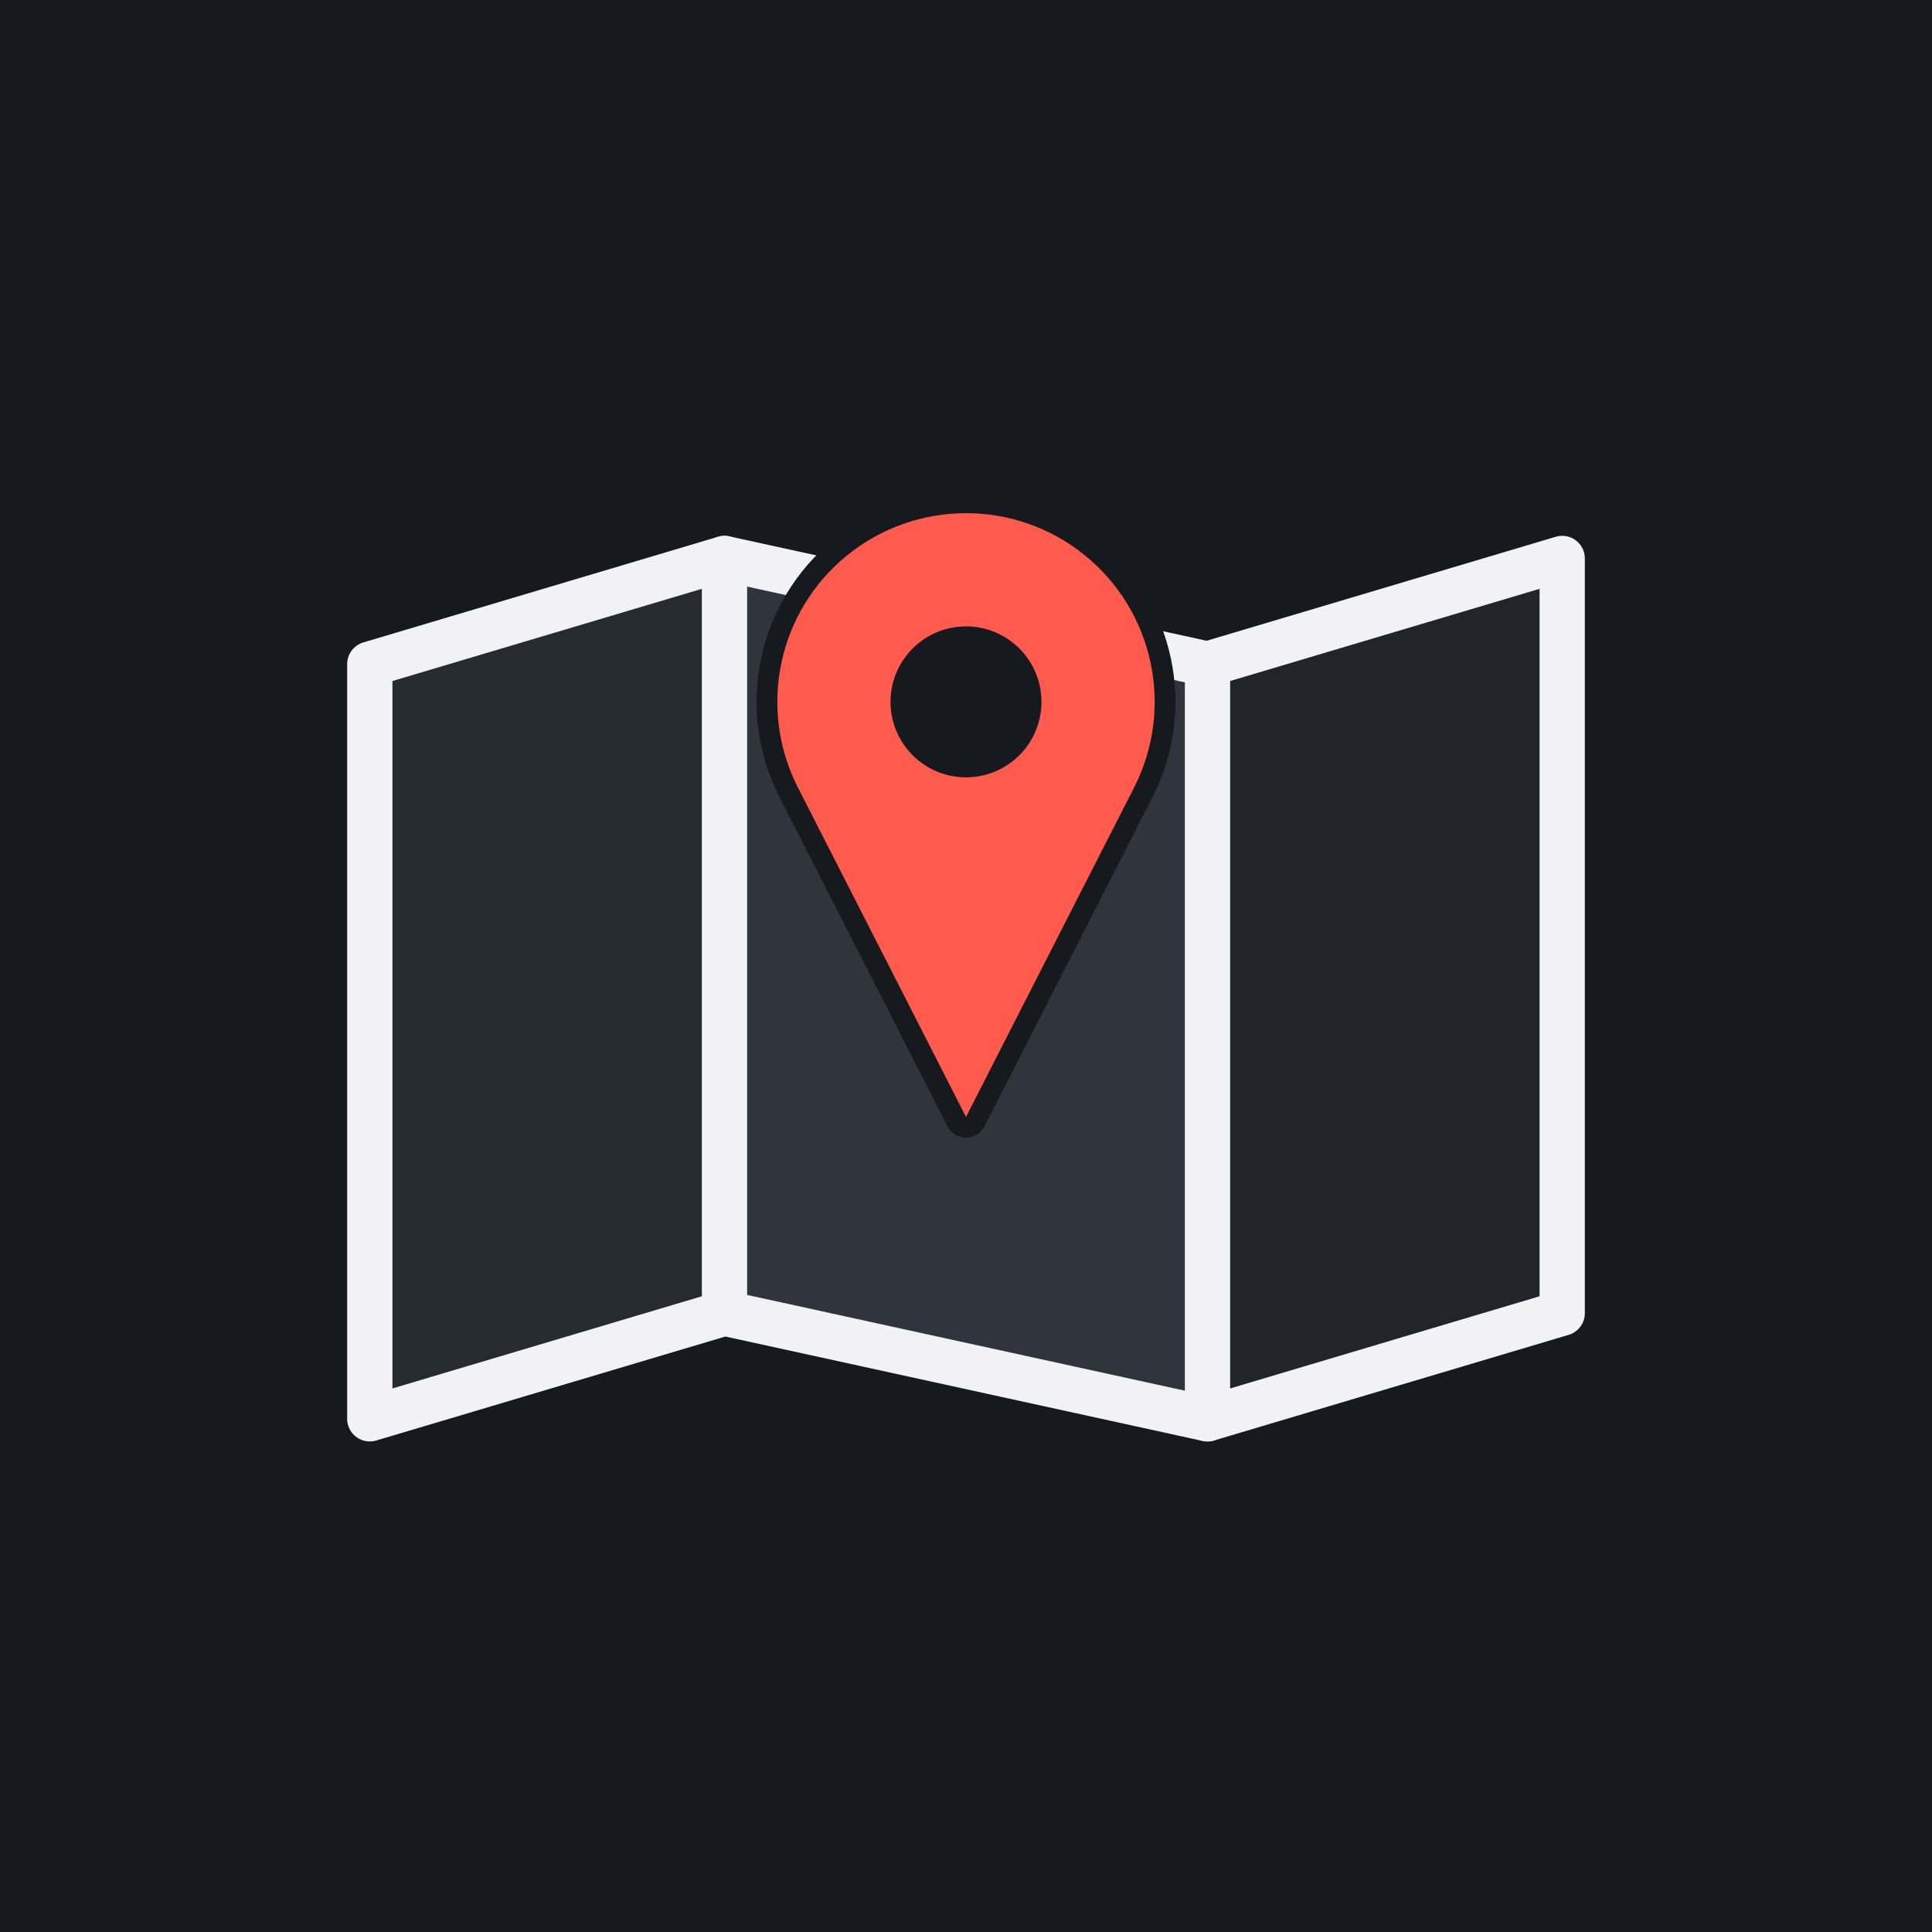
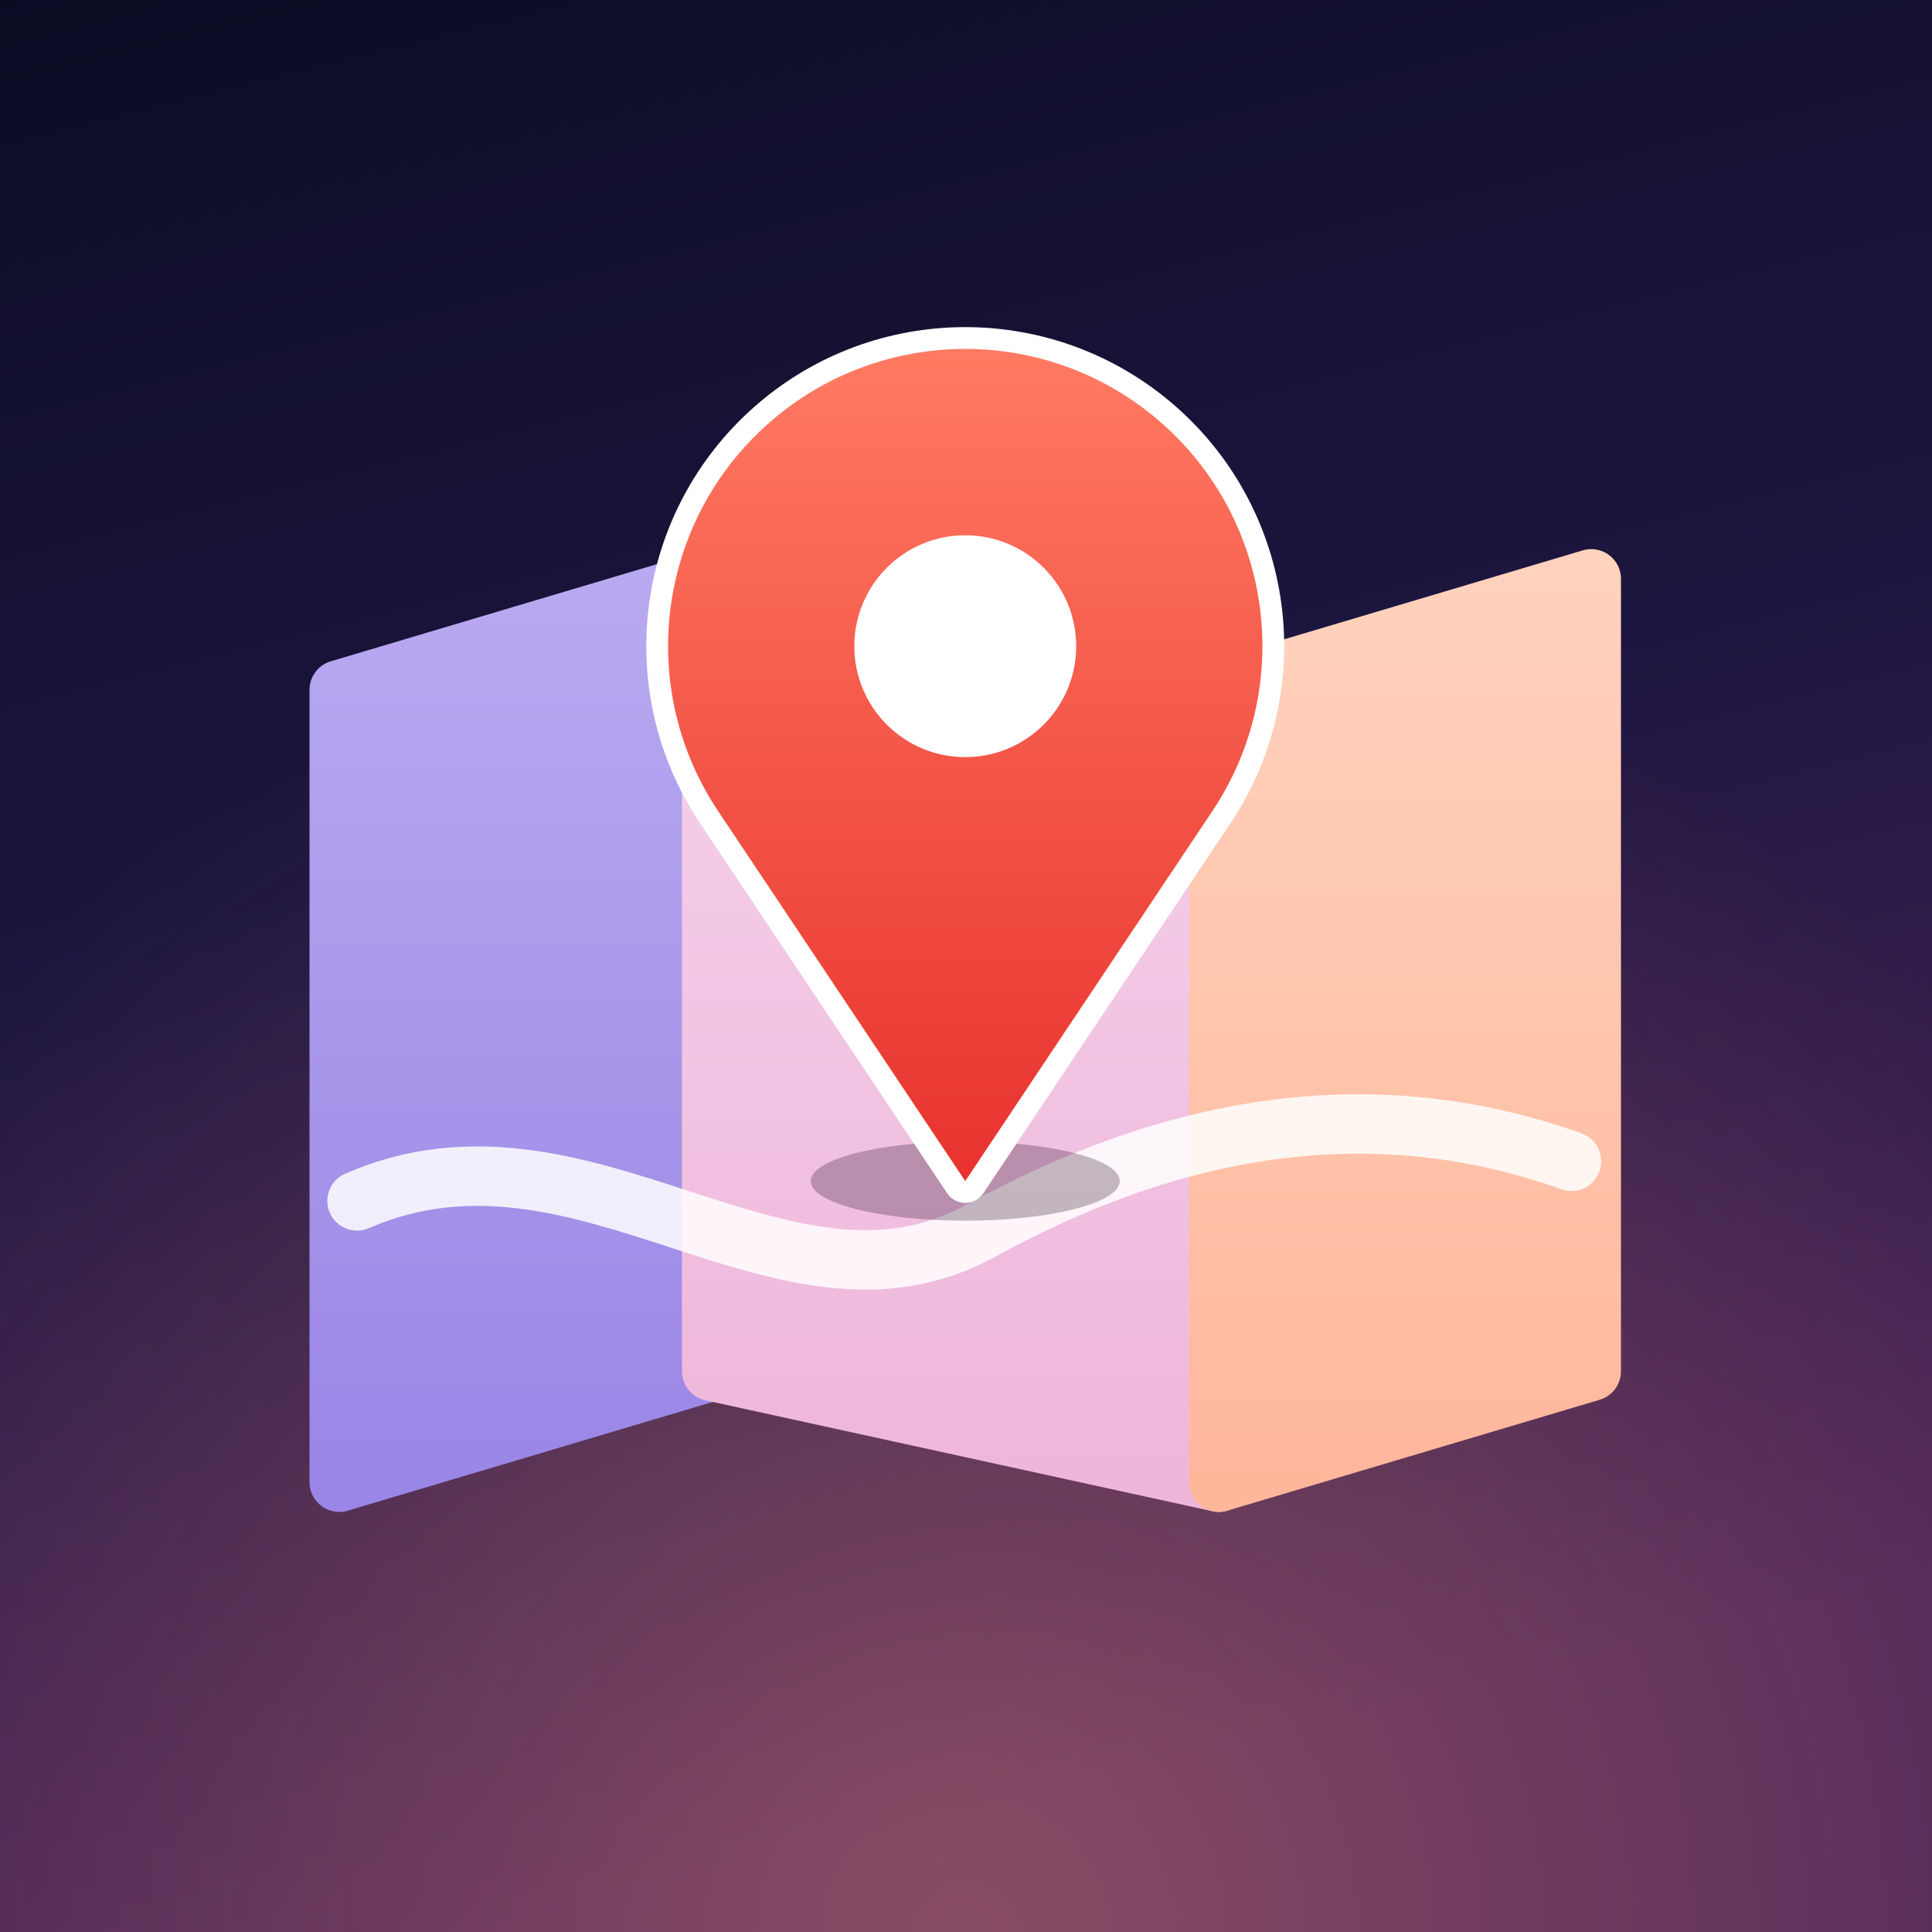
<svg xmlns="http://www.w3.org/2000/svg" width="1024" height="1024" viewBox="0 0 1024 1024">
-   <rect width="1024" height="1024" fill="#16191d" />
-   <polygon points="196,352 384,296 384,696 196,752" fill="#262a31" />
-   <polygon points="384,296 640,352 640,752 384,696" fill="#30353d" />
-   <polygon points="640,352 828,296 828,696 640,752" fill="#21252b" />
-   <g fill="none" stroke="#f2f2f5" stroke-width="24" stroke-linejoin="round" stroke-linecap="round">
-     <polygon points="196,352 384,296 640,352 828,296 828,696 640,752 384,696 196,752" />
-     <line x1="384" y1="296" x2="384" y2="696" />
-     <line x1="640" y1="352" x2="640" y2="752" />
+   <defs>
+     <linearGradient id="sky" x1="0" y1="0" x2="0.25" y2="1">
+       <stop offset="0" stop-color="#0b0c24" />
+       <stop offset="0.5" stop-color="#1d1640" />
+       <stop offset="1" stop-color="#4a2358" />
+     </linearGradient>
+     <radialGradient id="glow" cx="0.5" cy="1" r="0.7">
+       <stop offset="0" stop-color="#ff9a7a" stop-opacity="0.35" />
+       <stop offset="1" stop-color="#ff9a7a" stop-opacity="0" />
+     </radialGradient>
+     <linearGradient id="p0" x1="0" y1="0" x2="0" y2="1">
+       <stop offset="0" stop-color="#b9a9f0" />
+       <stop offset="1" stop-color="#9a86e6" />
+     </linearGradient>
+     <linearGradient id="p1" x1="0" y1="0" x2="0" y2="1">
+       <stop offset="0" stop-color="#f6d3ec" />
+       <stop offset="1" stop-color="#eeb6da" />
+     </linearGradient>
+     <linearGradient id="p2" x1="0" y1="0" x2="0" y2="1">
+       <stop offset="0" stop-color="#ffd2bd" />
+       <stop offset="1" stop-color="#ffb79c" />
+     </linearGradient>
+     <linearGradient id="pin" x1="0" y1="0" x2="0" y2="1">
+       <stop offset="0" stop-color="#ff7a62" />
+       <stop offset="1" stop-color="#e8322e" />
+     </linearGradient>
+   </defs>
+   <rect width="1024" height="1024" fill="url(#sky)" />
+   <rect width="1024" height="1024" fill="url(#glow)" />
+   <g transform="translate(-26 -4) scale(1.05)">
+     <g stroke-linejoin="round" stroke-width="30">
+       <polygon points="196,352 384,296 384,696 196,752" fill="url(#p0)" stroke="url(#p0)" />
+       <polygon points="384,296 640,352 640,752 384,696" fill="url(#p1)" stroke="url(#p1)" />
+       <polygon points="640,352 828,296 828,696 640,752" fill="url(#p2)" stroke="url(#p2)" />
+     </g>
+     <path d="M 205 610 C 320 560, 420 680, 520 625 S 720 555, 818 590" fill="none" stroke="#ffffff" stroke-opacity="0.85" stroke-width="30" stroke-linecap="round" />
+     <ellipse cx="512" cy="600" rx="78" ry="20" fill="#2a0f2a" opacity="0.28" />
+     <path d="M 512 600 L 387.3 413.3 A 150 150 0 1 1 636.7 413.3 Z" fill="url(#pin)" stroke="#ffffff" stroke-width="22" stroke-linejoin="round" paint-order="stroke" />
+     <circle cx="512" cy="330" r="56" fill="#ffffff" />
  </g>
-   <path d="M 512 592 L 422.93 417.45 A 100 100 0 1 1 601.07 417.45 Z" fill="#ff5a4e" stroke="#16191d" stroke-width="22" stroke-linejoin="round" paint-order="stroke" />
-   <circle cx="512" cy="372" r="40" fill="#16191d" />
</svg>
